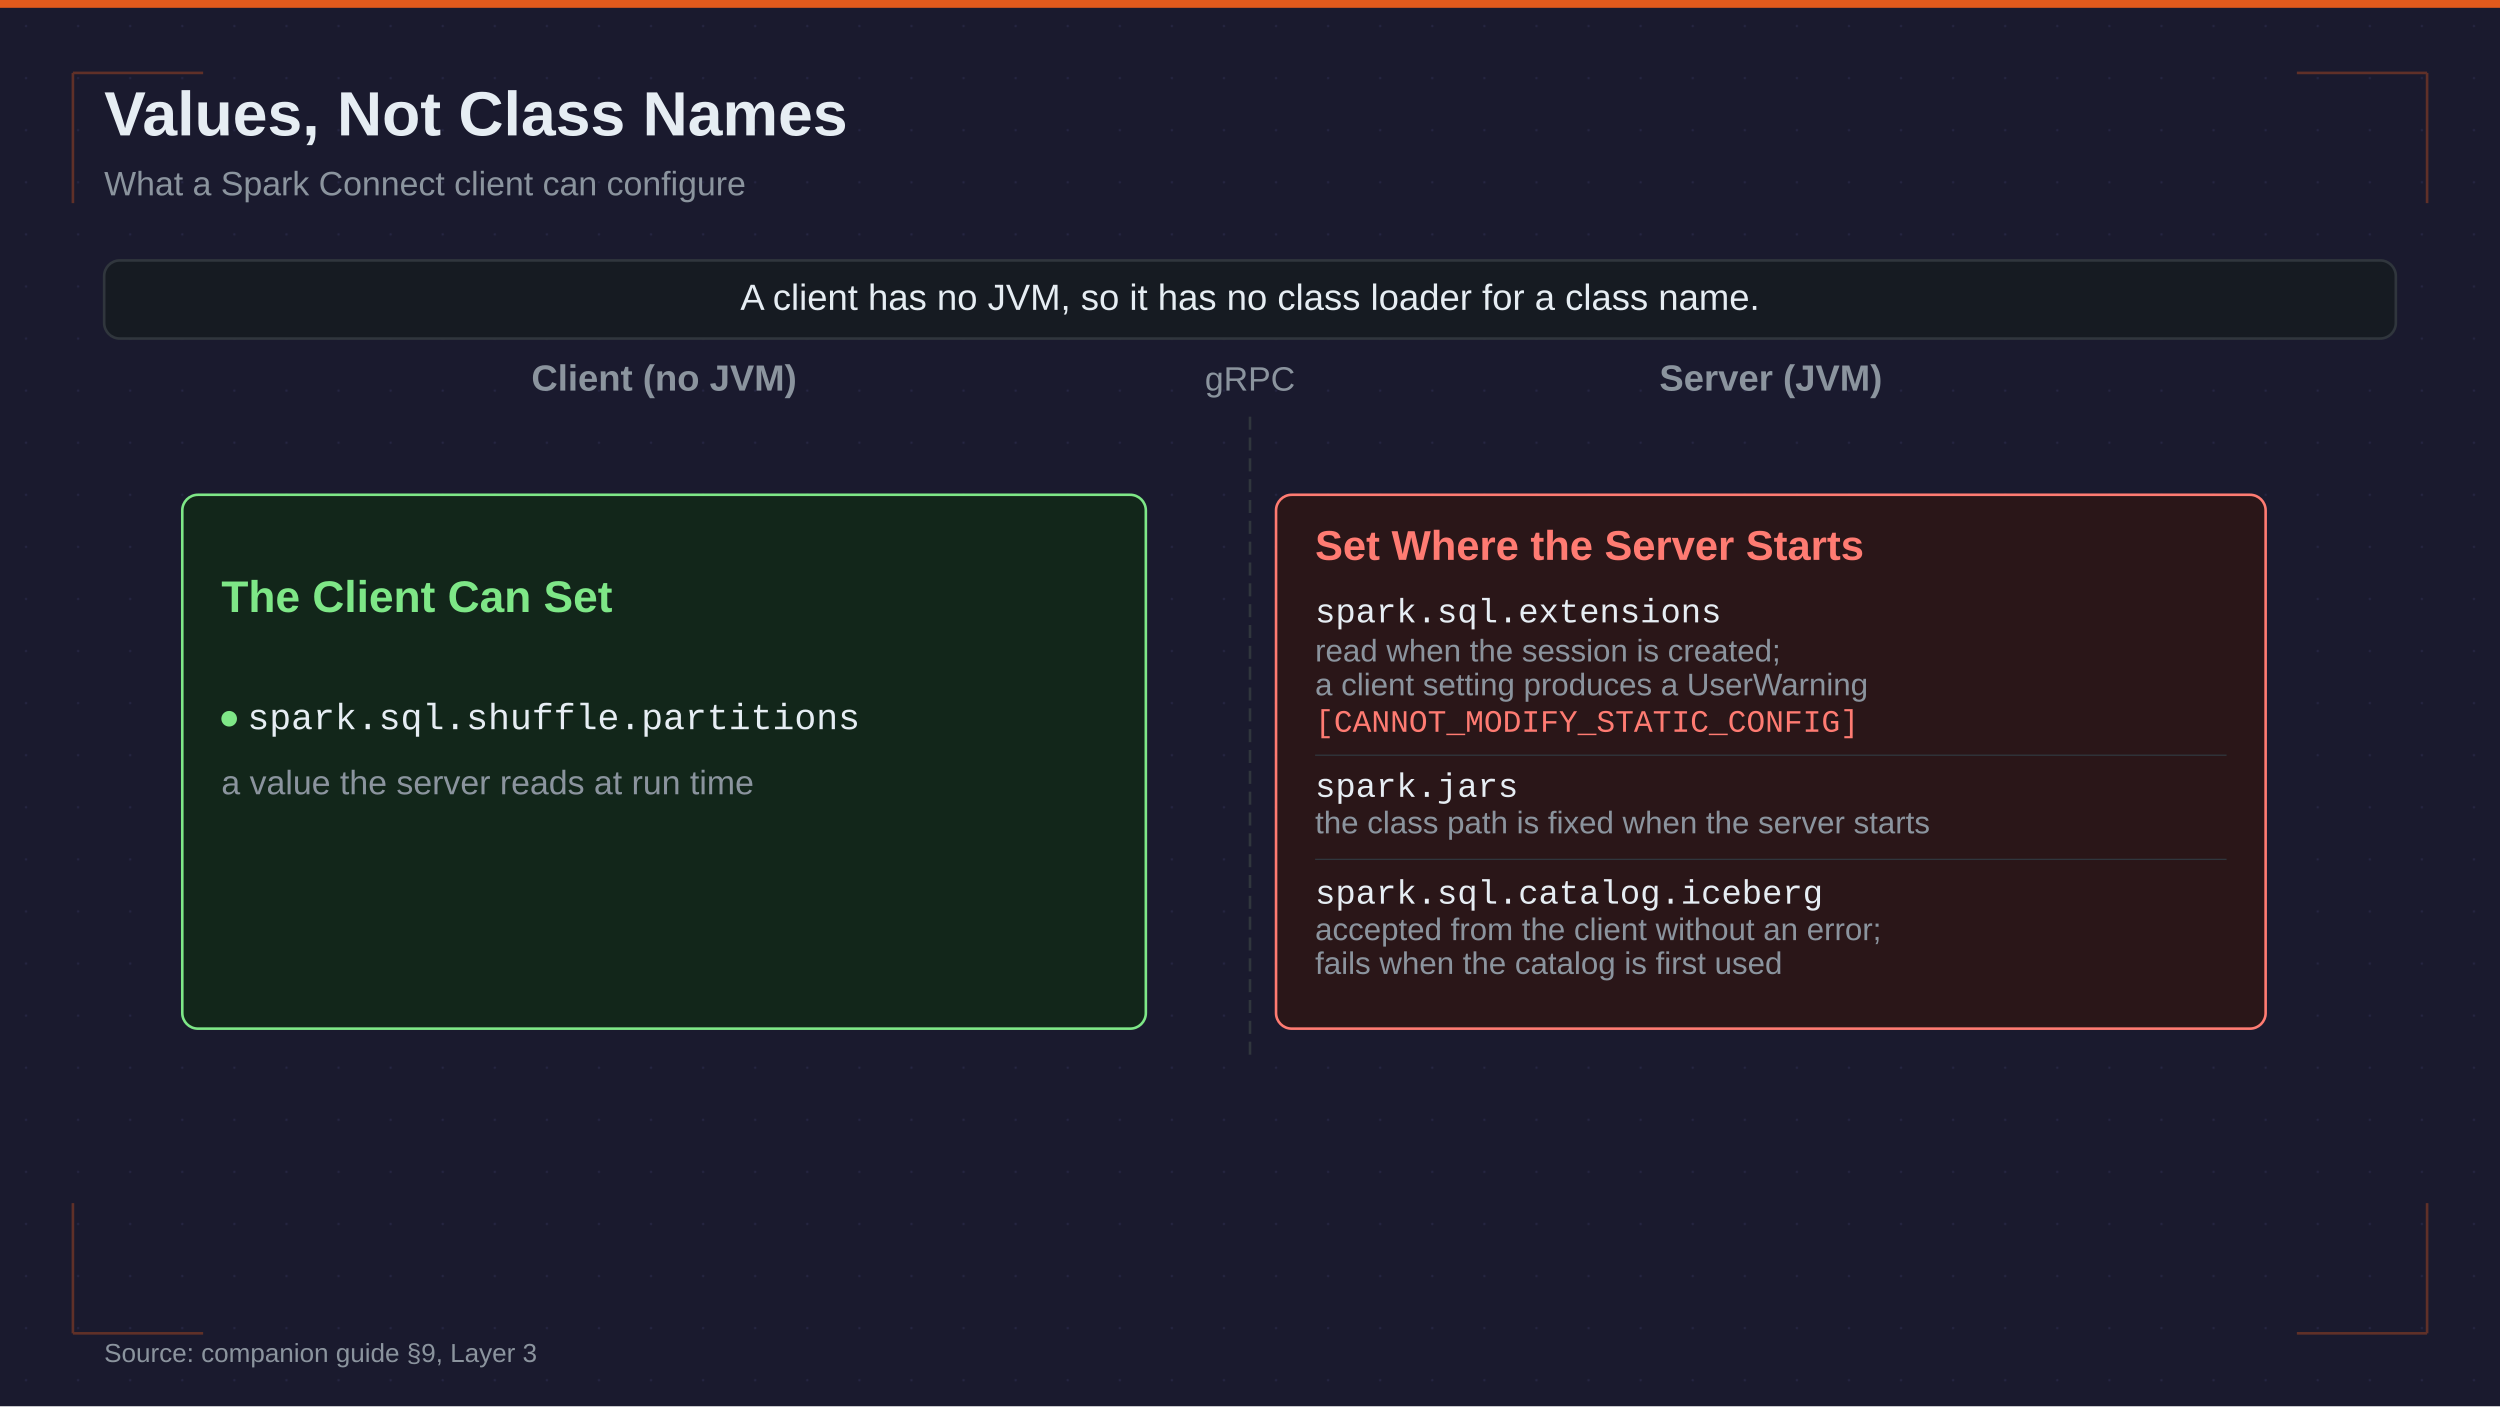
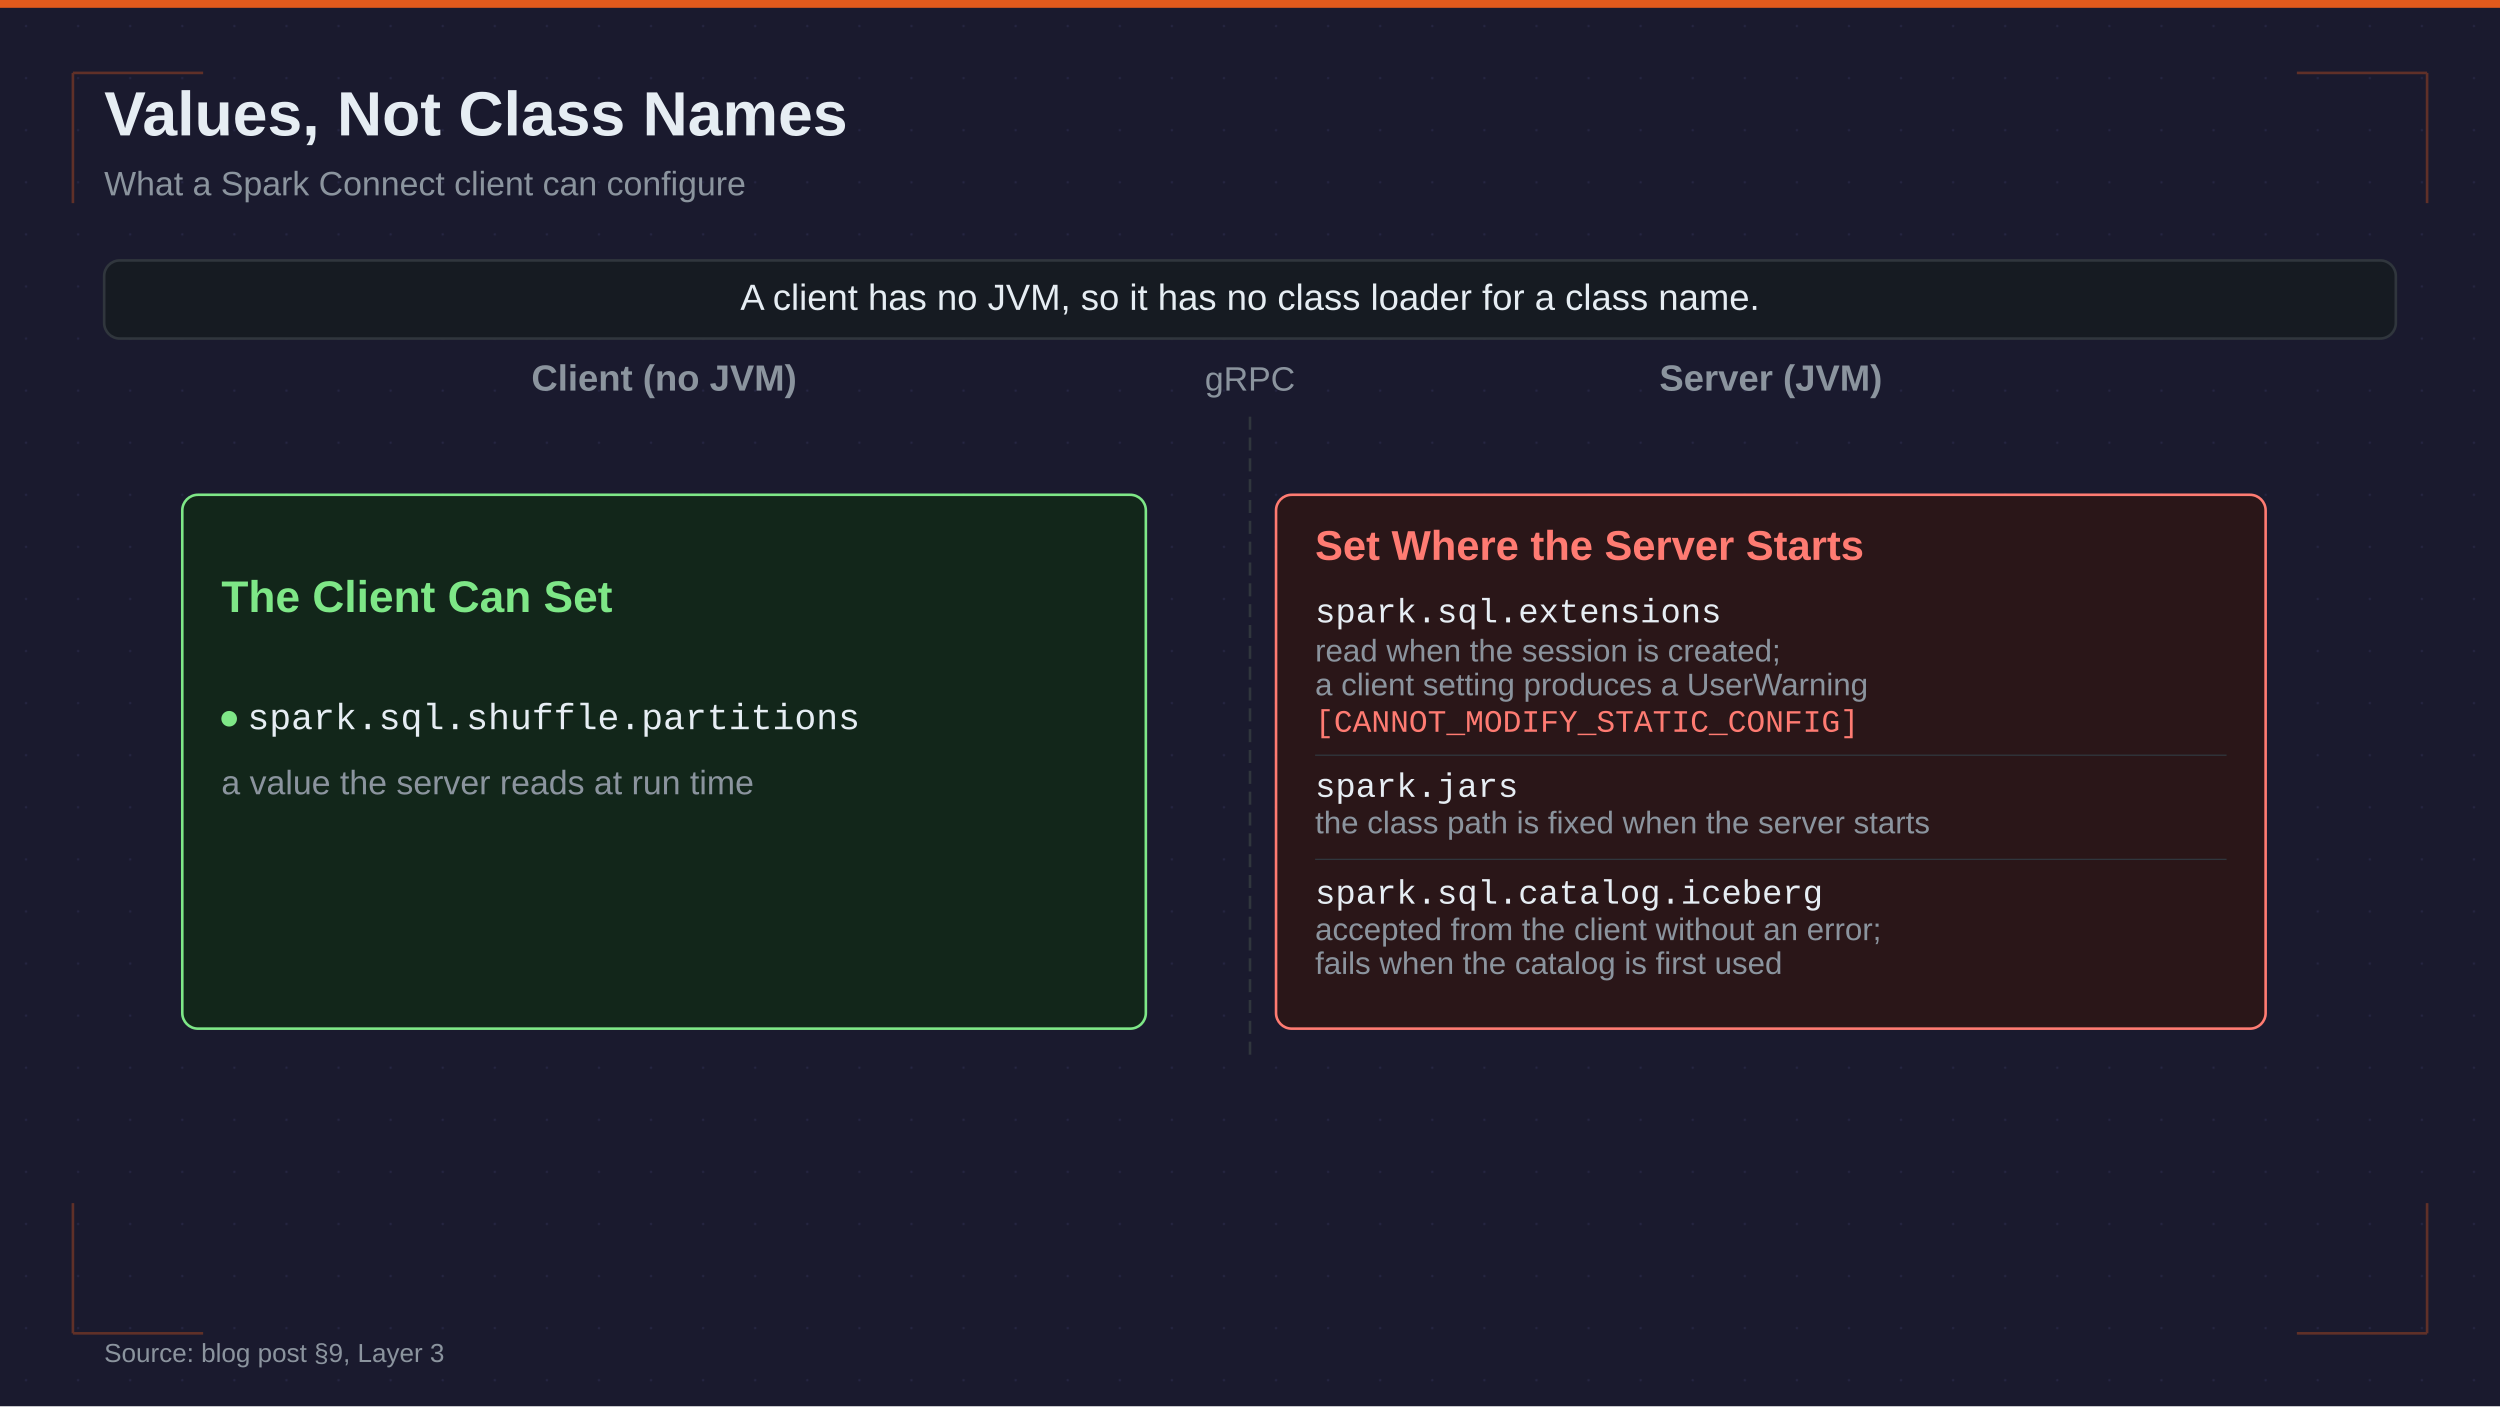
<svg xmlns="http://www.w3.org/2000/svg" width="1920" height="1080" viewBox="0 0 1920 1080" font-family="'Segoe UI', Arial, Helvetica, sans-serif">
  <defs>
    <pattern id="dotGrid" width="40" height="40" patternUnits="userSpaceOnUse">
      <circle cx="20" cy="20" r="1" fill="#2a2a4a" opacity="0.6" />
    </pattern>
  </defs>
  <rect width="1920" height="1080" fill="#1a1a2e" />
  <rect width="1920" height="1080" fill="url(#dotGrid)" />
  <rect x="0" y="0" width="1920" height="6" fill="#e25a1c" />
  <g stroke="#e25a1c" stroke-width="2" fill="none" opacity="0.35">
    <line x1="56" y1="56" x2="156" y2="56" />
    <line x1="56" y1="56" x2="56" y2="156" />
    <line x1="1864" y1="56" x2="1764" y2="56" />
    <line x1="1864" y1="56" x2="1864" y2="156" />
    <line x1="56" y1="1024" x2="156" y2="1024" />
    <line x1="56" y1="1024" x2="56" y2="924" />
    <line x1="1864" y1="1024" x2="1764" y2="1024" />
    <line x1="1864" y1="1024" x2="1864" y2="924" />
  </g>
  <text x="80" y="104" font-size="48" font-weight="700" fill="#e6edf3">Values, Not Class Names</text>
  <text x="80" y="150" font-size="26" fill="#8b949e">What a Spark Connect client can configure</text>
  <rect x="80" y="200" width="1760" height="60" rx="12" fill="#161b22" stroke="#30363d" stroke-width="2" />
  <text x="960" y="238" font-size="28" fill="#e6edf3" text-anchor="middle">A client has no JVM, so it has no class loader for a class name.</text>
  <text x="510" y="300" font-size="28" font-weight="700" fill="#8b949e" text-anchor="middle">Client (no JVM)</text>
  <text x="960" y="300" font-size="26" fill="#8b949e" text-anchor="middle">gRPC</text>
  <text x="1360" y="300" font-size="28" font-weight="700" fill="#8b949e" text-anchor="middle">Server (JVM)</text>
  <line x1="960" y1="320" x2="960" y2="810" stroke="#30363d" stroke-width="2" stroke-dasharray="10,6" />
  <rect x="140" y="380" width="740" height="410" rx="12" fill="#12261a" stroke="#7ee787" stroke-width="2" />
  <text x="170" y="470" font-size="34" font-weight="700" fill="#7ee787">The Client Can Set</text>
  <circle cx="176" cy="552" r="6" fill="#7ee787" />
  <text x="190" y="560" font-size="28" font-family="Consolas, 'Courier New', monospace" fill="#e6edf3">spark.sql.shuffle.partitions</text>
  <text x="170" y="610" font-size="26" fill="#8b949e">a value the server reads at run time</text>
  <rect x="980" y="380" width="760" height="410" rx="12" fill="#2a1618" stroke="#ff7b72" stroke-width="2" />
  <text x="1010" y="430" font-size="32" font-weight="700" fill="#ff7b72">Set Where the Server Starts</text>
  <text x="1010" y="478" font-size="26" font-family="Consolas, 'Courier New', monospace" fill="#e6edf3">spark.sql.extensions</text>
  <text x="1010" y="508" font-size="24" fill="#8b949e">read when the session is created;</text>
  <text x="1010" y="534" font-size="24" fill="#8b949e">a client setting produces a UserWarning</text>
  <text x="1010" y="562" font-size="24" font-family="Consolas, 'Courier New', monospace" fill="#ff7b72">[CANNOT_MODIFY_STATIC_CONFIG]</text>
  <line x1="1010" y1="580" x2="1710" y2="580" stroke="#30363d" stroke-width="1" />
  <text x="1010" y="612" font-size="26" font-family="Consolas, 'Courier New', monospace" fill="#e6edf3">spark.jars</text>
  <text x="1010" y="640" font-size="24" fill="#8b949e">the class path is fixed when the server starts</text>
  <line x1="1010" y1="660" x2="1710" y2="660" stroke="#30363d" stroke-width="1" />
  <text x="1010" y="694" font-size="26" font-family="Consolas, 'Courier New', monospace" fill="#e6edf3">spark.sql.catalog.iceberg</text>
  <text x="1010" y="722" font-size="24" fill="#8b949e">accepted from the client without an error;</text>
  <text x="1010" y="748" font-size="24" fill="#8b949e">fails when the catalog is first used</text>
-   <text x="80" y="1046" font-size="20" fill="#8b949e">Source: companion guide §9, Layer 3</text>
+   <text x="80" y="1046" font-size="20" fill="#8b949e">Source: blog post §9, Layer 3</text>
</svg>
